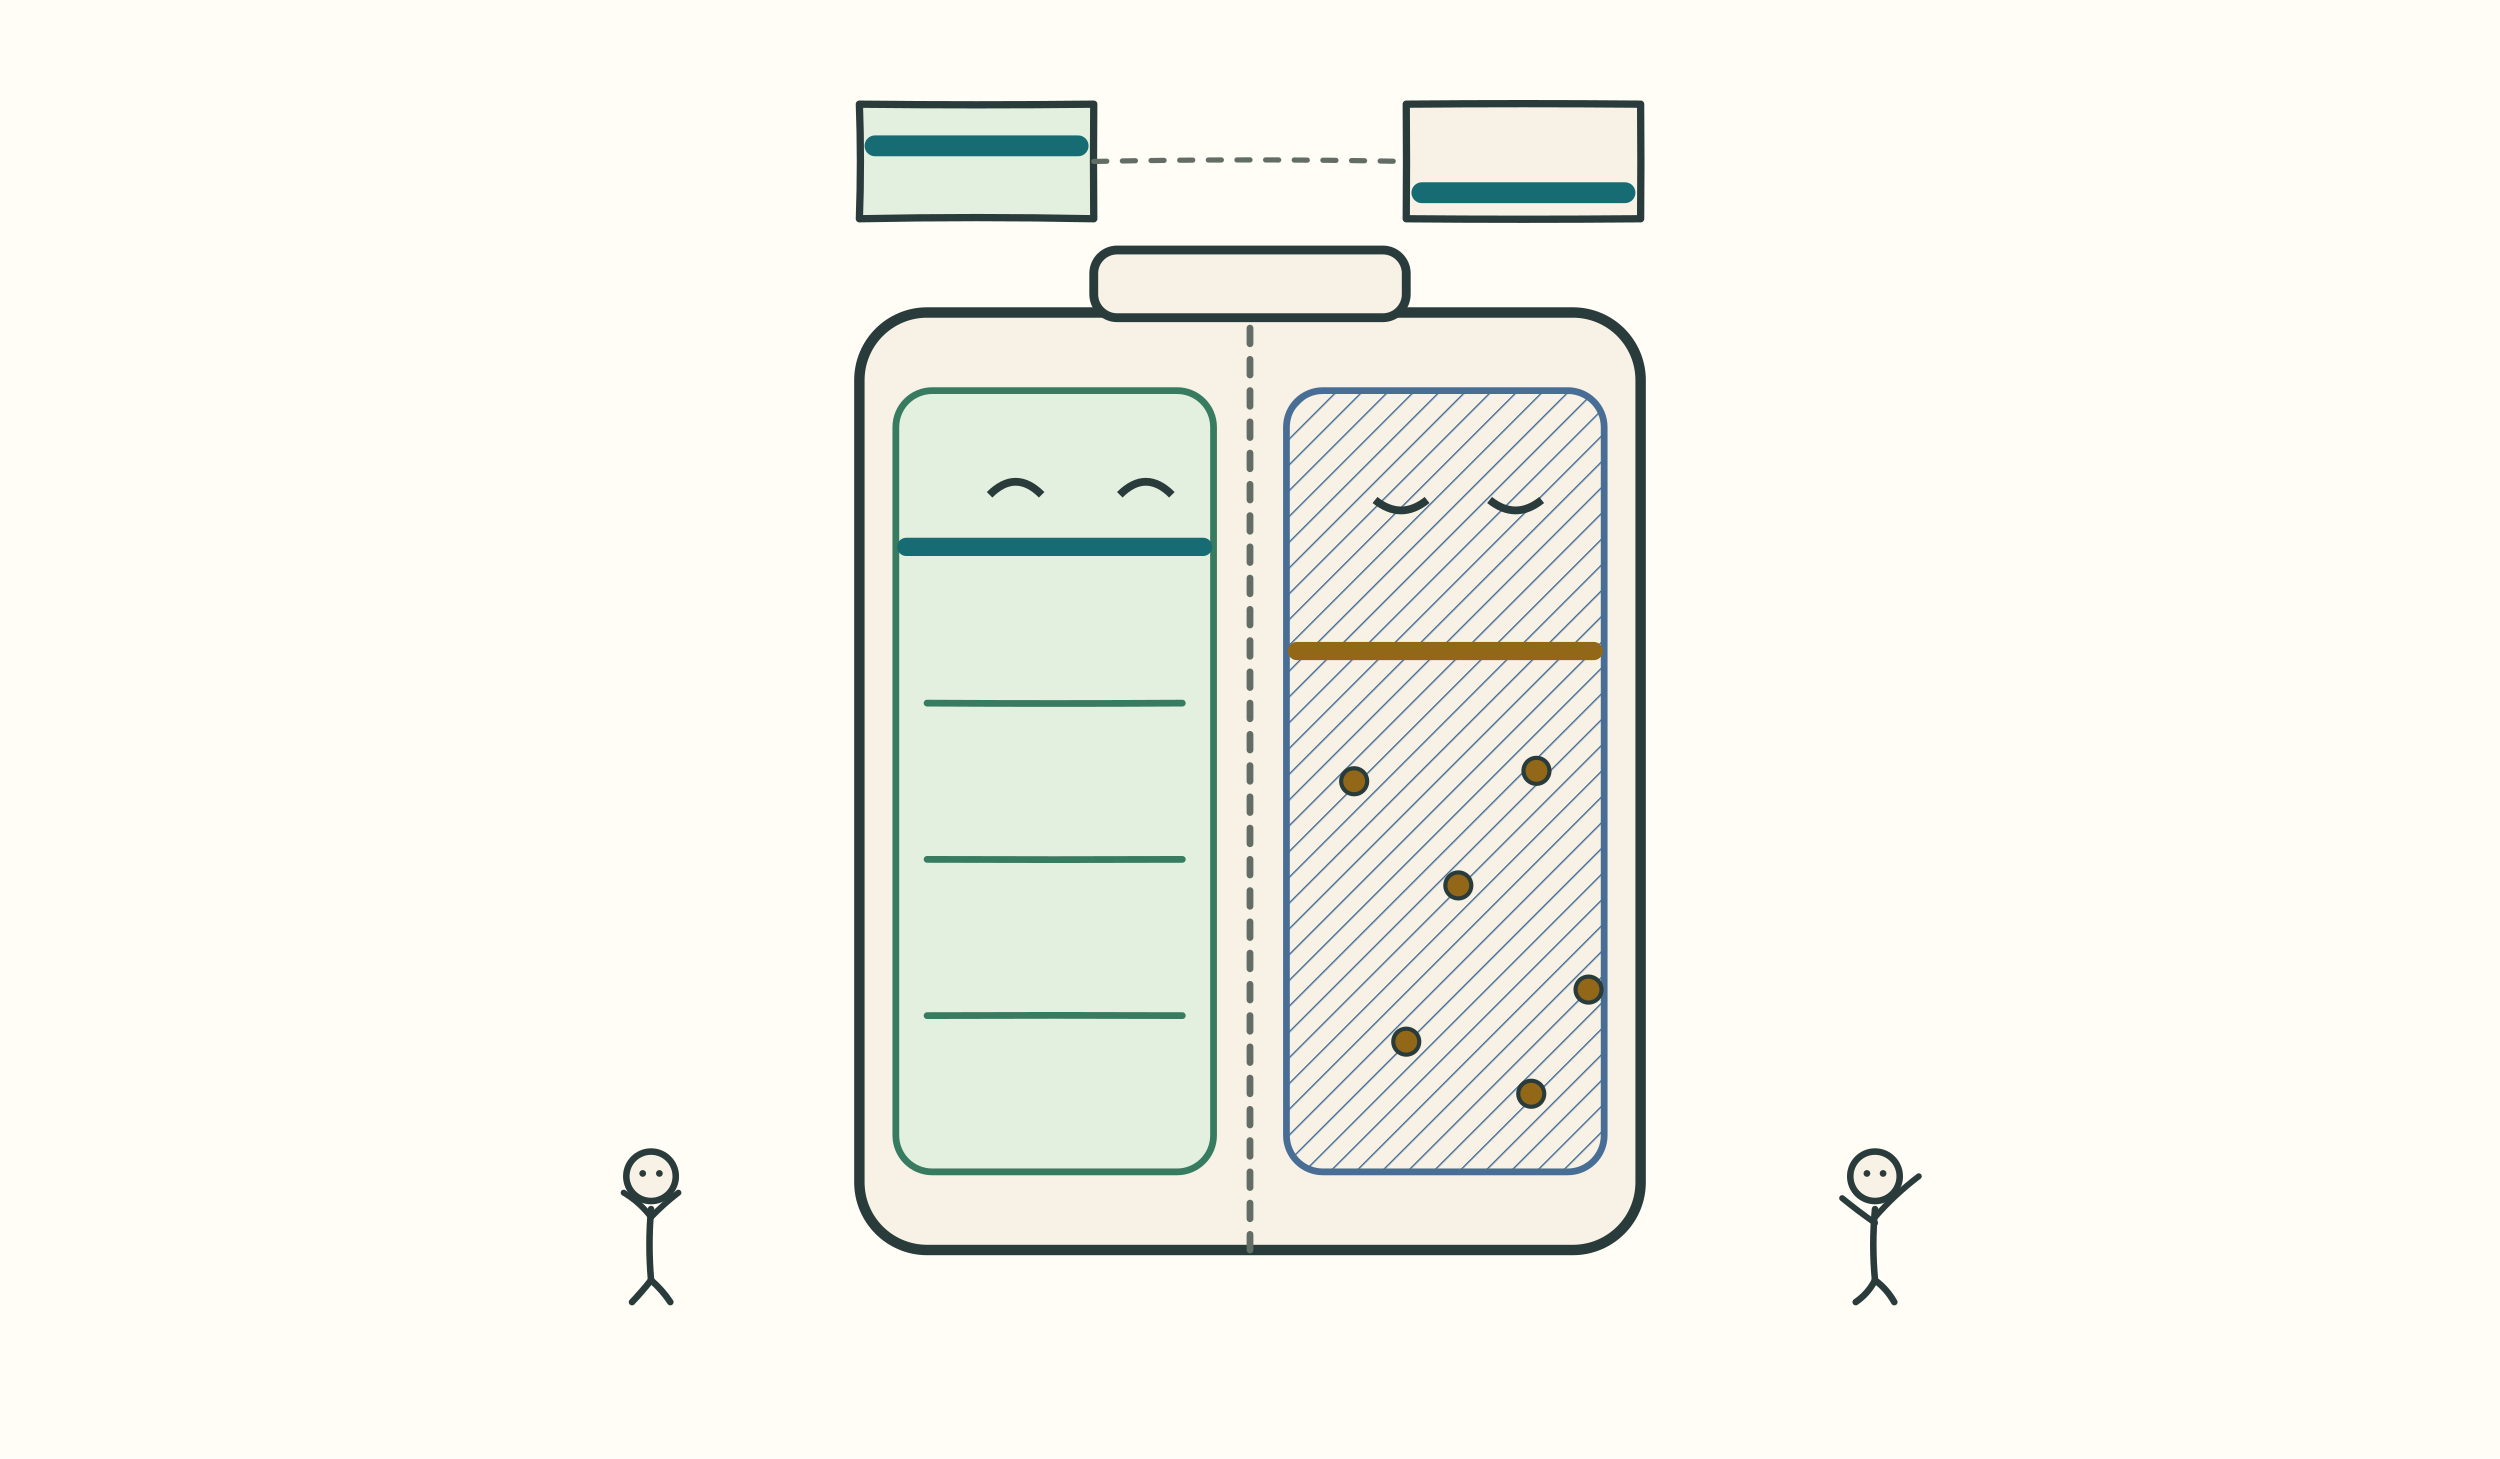
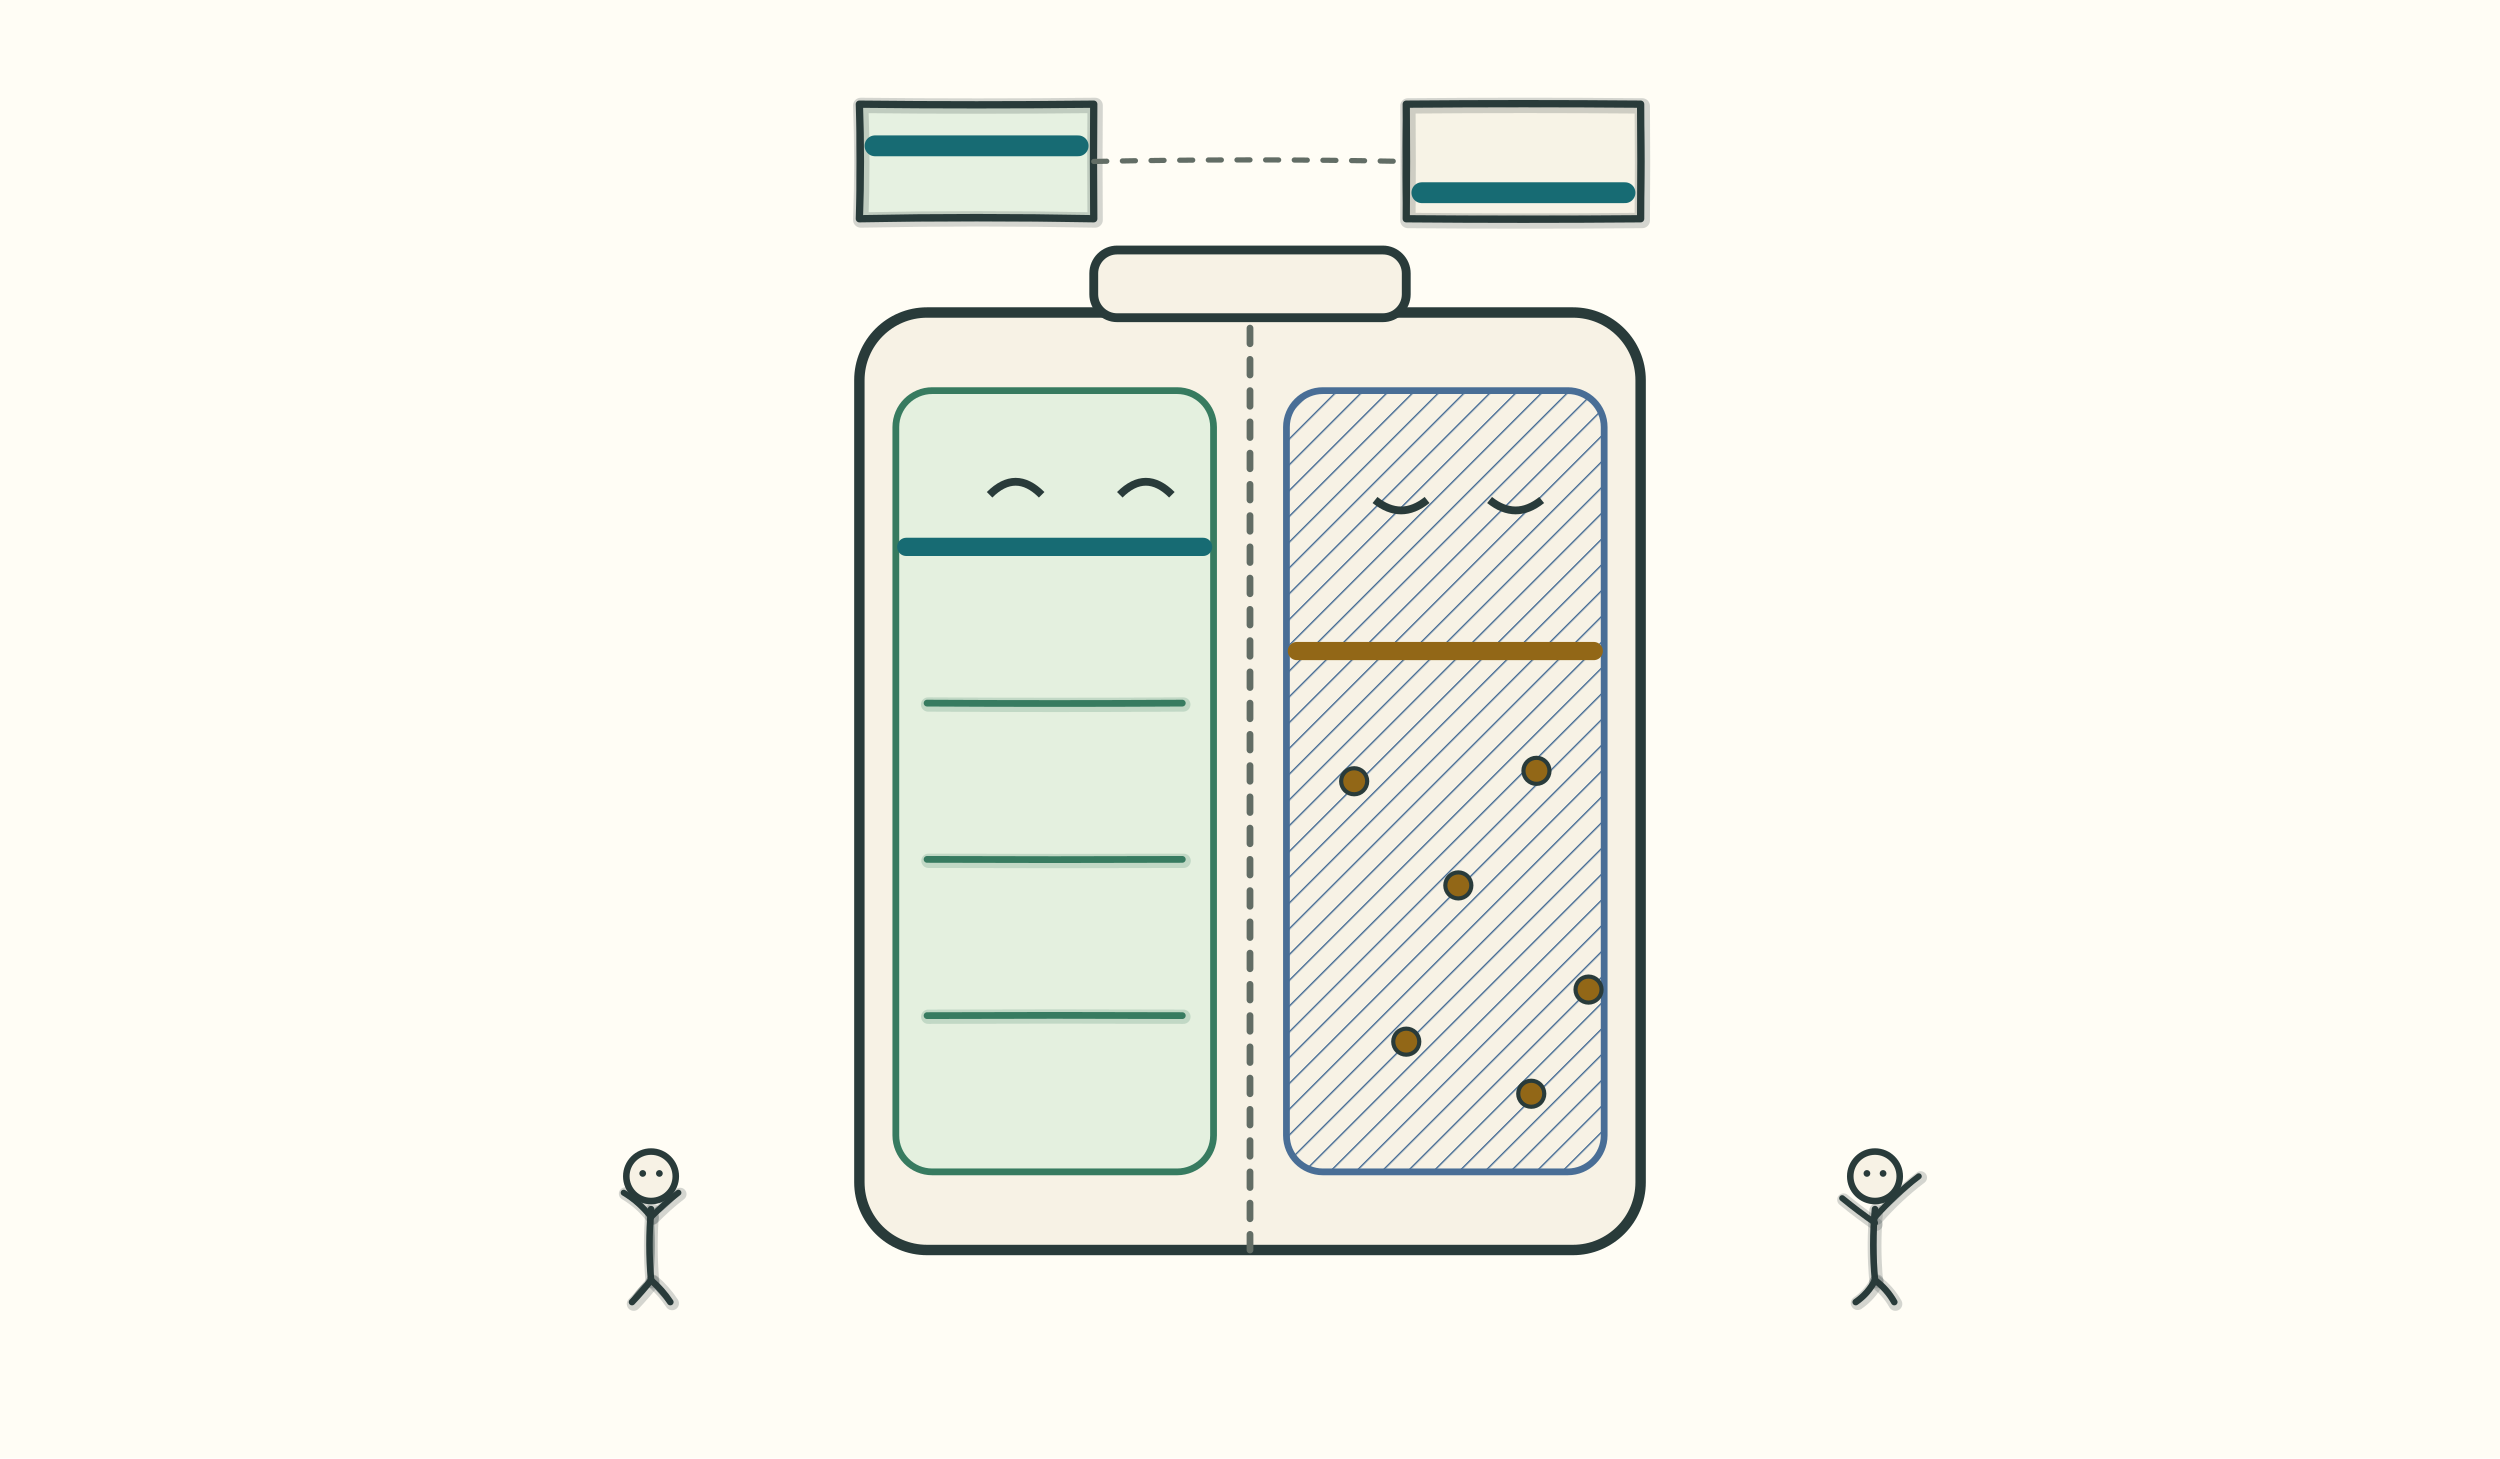
<svg xmlns="http://www.w3.org/2000/svg" viewBox="0 0 960 560" role="img" aria-labelledby="title desc">
  <defs>
    <pattern id="hatch-ink" width="7.0" height="7.0" patternUnits="userSpaceOnUse" patternTransform="rotate(45)">
      <line x1="0" y1="0" x2="0" y2="7.0" stroke="#293b3a" stroke-width="1.1" />
    </pattern>
    <pattern id="hatch-blue" width="7.0" height="7.0" patternUnits="userSpaceOnUse" patternTransform="rotate(45)">
      <line x1="0" y1="0" x2="0" y2="7.0" stroke="#496e96" stroke-width="1.1" />
    </pattern>
    <pattern id="hatch-red" width="8" height="8" patternUnits="userSpaceOnUse" patternTransform="rotate(45)">
      <line x1="0" y1="0" x2="0" y2="8" stroke="#b84745" stroke-width="1.1" />
    </pattern>
  </defs>
  <rect x="0" y="0" width="960" height="560" fill="#fffdf5" />
  <rect x="330" y="120" width="300" height="360" rx="26" fill="#f7f2e5" stroke="#293b3a" stroke-width="4" />
  <rect x="420" y="96" width="120" height="26" rx="9" fill="#f7f2e5" stroke="#293b3a" stroke-width="3.4" />
  <path d="M 480.0 126.0 Q 480.0 303.0 480.0 480.0" fill="none" stroke="#626d65" stroke-width="2.6" stroke-linecap="round" stroke-linejoin="round" stroke-dasharray="6 6" />
  <rect x="344" y="150" width="122" height="300" rx="14" fill="#e4f0df" stroke="#377b60" stroke-width="2.6" />
  <path d="M 348 210 h 114" stroke="#176b73" stroke-width="7" stroke-linecap="round" />
+   <path d="M 356.0 270.0 Q 405.0 270.3 454.0 270.0" fill="none" stroke="#377b60" stroke-width="5.5" stroke-opacity="0.2" stroke-linecap="round" stroke-linejoin="round" transform="translate(0.39 0.53)" />
+   <path d="M 356.0 270.0 Q 405.0 270.3 454.0 270.0" fill="none" stroke="#377b60" stroke-width="1.6" stroke-opacity="0.42" stroke-linecap="round" stroke-linejoin="round" />
  <path d="M 356.0 270.0 Q 405.0 270.3 454.0 270.0" fill="none" stroke="#377b60" stroke-width="2.6" stroke-linecap="round" stroke-linejoin="round" />
+   <path d="M 356.0 330.0 Q 405.0 330.2 454.0 330.0" fill="none" stroke="#377b60" stroke-width="5.5" stroke-opacity="0.2" stroke-linecap="round" stroke-linejoin="round" transform="translate(0.52 0.55)" />
+   <path d="M 356.0 330.0 Q 405.0 329.7 454.0 330.0" fill="none" stroke="#377b60" stroke-width="1.6" stroke-opacity="0.42" stroke-linecap="round" stroke-linejoin="round" />
  <path d="M 356.0 330.0 Q 405.0 330.2 454.0 330.0" fill="none" stroke="#377b60" stroke-width="2.6" stroke-linecap="round" stroke-linejoin="round" />
+   <path d="M 356.0 390.0 Q 405.0 389.8 454.0 390.0" fill="none" stroke="#377b60" stroke-width="5.5" stroke-opacity="0.2" stroke-linecap="round" stroke-linejoin="round" transform="translate(0.43 0.43)" />
+   <path d="M 356.0 390.0 Q 405.0 390.1 454.0 390.0" fill="none" stroke="#377b60" stroke-width="1.6" stroke-opacity="0.42" stroke-linecap="round" stroke-linejoin="round" />
  <path d="M 356.0 390.0 Q 405.0 389.8 454.0 390.0" fill="none" stroke="#377b60" stroke-width="2.6" stroke-linecap="round" stroke-linejoin="round" />
  <rect x="494" y="150" width="122" height="300" rx="14" fill="url(#hatch-blue)" stroke="#496e96" stroke-width="2.6" />
  <path d="M 498 250 h 114" stroke="#926717" stroke-width="7" stroke-linecap="round" />
  <circle cx="520" cy="300" r="5" fill="#926717" stroke="#293b3a" stroke-width="1.6" />
  <circle cx="560" cy="340" r="5" fill="#926717" stroke="#293b3a" stroke-width="1.6" />
  <circle cx="590" cy="296" r="5" fill="#926717" stroke="#293b3a" stroke-width="1.6" />
  <circle cx="540" cy="400" r="5" fill="#926717" stroke="#293b3a" stroke-width="1.6" />
  <circle cx="588" cy="420" r="5" fill="#926717" stroke="#293b3a" stroke-width="1.6" />
  <circle cx="610" cy="380" r="5" fill="#926717" stroke="#293b3a" stroke-width="1.6" />
  <path d="M 380 190 q 10 -10 20 0" fill="none" stroke="#293b3a" stroke-width="3" />
  <path d="M 430 190 q 10 -10 20 0" fill="none" stroke="#293b3a" stroke-width="3" />
  <path d="M 528 192 q 10 8 20 0" fill="none" stroke="#293b3a" stroke-width="3" />
  <path d="M 572 192 q 10 8 20 0" fill="none" stroke="#293b3a" stroke-width="3" />
-   <path d="M 330.0 40.0 Q 375.0 40.5 420.0 40.0 Q 419.8 62.0 420.0 84.0 Q 375.0 83.1 330.0 84.0 Q 330.8 62.0 330.0 40.0" fill="#e4f0df" stroke="#293b3a" stroke-width="2.8" stroke-linecap="round" stroke-linejoin="round" />
+   <path d="M 330.0 40.0 Q 375.0 40.5 420.0 40.0 Q 419.8 62.0 420.0 84.0 Q 375.0 83.1 330.0 84.0 Q 330.8 62.0 330.0 40.0" fill="#e4f0df" opacity="0.45" transform="translate(-0.54 -0.20)" />
+   <path d="M 330.0 40.0 Q 375.0 40.5 420.0 40.0 Q 419.8 62.0 420.0 84.0 Q 375.0 83.1 330.0 84.0 Q 330.8 62.0 330.0 40.0" fill="#e4f0df" opacity="0.85" />
+   <path d="M 330.0 40.0 Q 375.0 40.5 420.0 40.0 Q 419.8 62.0 420.0 84.0 Q 375.0 83.1 330.0 84.0 Q 330.8 62.0 330.0 40.0" fill="none" stroke="#293b3a" stroke-width="5.9" stroke-opacity="0.2" stroke-linecap="round" stroke-linejoin="round" transform="translate(0.53 0.48)" />
+   <path d="M 330.0 40.0 Q 375.0 40.8 420.0 40.0 Q 419.7 62.0 420.0 84.0 Q 375.0 84.6 330.0 84.0 Q 329.0 62.0 330.0 40.0" fill="none" stroke="#293b3a" stroke-width="1.7" stroke-opacity="0.42" stroke-linecap="round" stroke-linejoin="round" />
+   <path d="M 330.0 40.0 Q 375.0 40.5 420.0 40.0 Q 419.8 62.0 420.0 84.0 Q 375.0 83.1 330.0 84.0 Q 330.8 62.0 330.0 40.0" fill="none" stroke="#293b3a" stroke-width="2.8" stroke-linecap="round" stroke-linejoin="round" />
  <path d="M 336 56 h 78" stroke="#176b73" stroke-width="8" stroke-linecap="round" />
-   <path d="M 540.0 40.0 Q 585.0 39.6 630.0 40.0 Q 630.2 62.0 630.0 84.0 Q 585.0 84.4 540.0 84.0 Q 540.2 62.0 540.0 40.0" fill="#f7f2e5" stroke="#293b3a" stroke-width="2.8" stroke-linecap="round" stroke-linejoin="round" />
+   <path d="M 540.0 40.0 Q 585.0 39.6 630.0 40.0 Q 630.2 62.0 630.0 84.0 Q 585.0 84.4 540.0 84.0 Q 540.2 62.0 540.0 40.0" fill="#f7f2e5" opacity="0.45" transform="translate(0.35 0.19)" />
+   <path d="M 540.0 40.0 Q 585.0 39.6 630.0 40.0 Q 630.2 62.0 630.0 84.0 Q 585.0 84.4 540.0 84.0 Q 540.2 62.0 540.0 40.0" fill="#f7f2e5" opacity="0.85" />
+   <path d="M 540.0 40.0 Q 585.0 39.6 630.0 40.0 Q 630.2 62.0 630.0 84.0 Q 585.0 84.4 540.0 84.0 Q 540.2 62.0 540.0 40.0" fill="none" stroke="#293b3a" stroke-width="5.9" stroke-opacity="0.2" stroke-linecap="round" stroke-linejoin="round" transform="translate(0.63 0.67)" />
+   <path d="M 540.0 40.0 Q 585.0 40.6 630.0 40.0 Q 631.5 62.0 630.0 84.0 Q 585.0 83.2 540.0 84.0 Q 538.3 62.0 540.0 40.0" fill="none" stroke="#293b3a" stroke-width="1.7" stroke-opacity="0.42" stroke-linecap="round" stroke-linejoin="round" />
+   <path d="M 540.0 40.0 Q 585.0 39.6 630.0 40.0 Q 630.2 62.0 630.0 84.0 Q 585.0 84.4 540.0 84.0 Q 540.2 62.0 540.0 40.0" fill="none" stroke="#293b3a" stroke-width="2.8" stroke-linecap="round" stroke-linejoin="round" />
  <path d="M 546 74 h 78" stroke="#176b73" stroke-width="8" stroke-linecap="round" />
  <path d="M 420.0 62.0 Q 480.0 60.8 540.0 62.0" fill="none" stroke="#626d65" stroke-width="2" stroke-linecap="round" stroke-linejoin="round" stroke-dasharray="5 6" />
  <circle cx="720.0" cy="451.7" r="9.5" fill="#f7f2e5" stroke="#293b3a" stroke-width="2.52" />
  <circle cx="716.9" cy="450.6" r="1.3" fill="#293b3a" />
  <circle cx="723.1" cy="450.6" r="1.3" fill="#293b3a" />
+   <path d="M 720.0 491.6 Q 718.7 478.0 720.0 464.3" fill="none" stroke="#293b3a" stroke-width="5.3" stroke-opacity="0.2" stroke-linecap="round" stroke-linejoin="round" transform="translate(0.48 0.49)" />
+   <path d="M 720.0 491.6 Q 719.7 478.0 720.0 464.3" fill="none" stroke="#293b3a" stroke-width="1.6" stroke-opacity="0.42" stroke-linecap="round" stroke-linejoin="round" />
  <path d="M 720.0 491.6 Q 718.7 478.0 720.0 464.3" fill="none" stroke="#293b3a" stroke-width="2.52" stroke-linecap="round" stroke-linejoin="round" />
+   <path d="M 720.0 467.4 Q 727.6 458.7 736.8 451.7" fill="none" stroke="#293b3a" stroke-width="4.9" stroke-opacity="0.2" stroke-linecap="round" stroke-linejoin="round" transform="translate(0.73 0.49)" />
+   <path d="M 720.0 467.4 Q 728.5 459.6 736.8 451.7" fill="none" stroke="#293b3a" stroke-width="1.4" stroke-opacity="0.42" stroke-linecap="round" stroke-linejoin="round" />
  <path d="M 720.0 467.4 Q 727.6 458.7 736.8 451.7" fill="none" stroke="#293b3a" stroke-width="2.31" stroke-linecap="round" stroke-linejoin="round" />
+   <path d="M 720.0 469.6 Q 713.5 465.1 707.4 460.1" fill="none" stroke="#293b3a" stroke-width="4.9" stroke-opacity="0.2" stroke-linecap="round" stroke-linejoin="round" transform="translate(0.52 0.61)" />
+   <path d="M 720.0 469.6 Q 713.7 464.9 707.4 460.1" fill="none" stroke="#293b3a" stroke-width="1.4" stroke-opacity="0.42" stroke-linecap="round" stroke-linejoin="round" />
  <path d="M 720.0 469.6 Q 713.5 465.1 707.4 460.1" fill="none" stroke="#293b3a" stroke-width="2.31" stroke-linecap="round" stroke-linejoin="round" />
+   <path d="M 720.0 491.6 Q 724.6 495.0 727.4 500.0" fill="none" stroke="#293b3a" stroke-width="5.3" stroke-opacity="0.2" stroke-linecap="round" stroke-linejoin="round" transform="translate(0.44 0.71)" />
+   <path d="M 720.0 491.6 Q 724.5 495.1 727.4 500.0" fill="none" stroke="#293b3a" stroke-width="1.6" stroke-opacity="0.42" stroke-linecap="round" stroke-linejoin="round" />
  <path d="M 720.0 491.6 Q 724.6 495.0 727.4 500.0" fill="none" stroke="#293b3a" stroke-width="2.52" stroke-linecap="round" stroke-linejoin="round" />
+   <path d="M 720.0 491.6 Q 717.4 496.7 712.6 500.0" fill="none" stroke="#293b3a" stroke-width="5.3" stroke-opacity="0.2" stroke-linecap="round" stroke-linejoin="round" transform="translate(0.74 0.40)" />
+   <path d="M 720.0 491.6 Q 717.1 496.5 712.6 500.0" fill="none" stroke="#293b3a" stroke-width="1.6" stroke-opacity="0.42" stroke-linecap="round" stroke-linejoin="round" />
  <path d="M 720.0 491.6 Q 717.4 496.7 712.6 500.0" fill="none" stroke="#293b3a" stroke-width="2.52" stroke-linecap="round" stroke-linejoin="round" />
  <circle cx="250.0" cy="451.7" r="9.5" fill="#f7f2e5" stroke="#293b3a" stroke-width="2.52" />
  <circle cx="246.8" cy="450.6" r="1.3" fill="#293b3a" />
  <circle cx="253.2" cy="450.6" r="1.3" fill="#293b3a" />
+   <path d="M 250.0 491.6 Q 248.8 478.0 250.0 464.3" fill="none" stroke="#293b3a" stroke-width="5.3" stroke-opacity="0.2" stroke-linecap="round" stroke-linejoin="round" transform="translate(0.51 0.48)" />
+   <path d="M 250.0 491.6 Q 251.3 478.0 250.0 464.3" fill="none" stroke="#293b3a" stroke-width="1.6" stroke-opacity="0.42" stroke-linecap="round" stroke-linejoin="round" />
  <path d="M 250.0 491.6 Q 248.8 478.0 250.0 464.3" fill="none" stroke="#293b3a" stroke-width="2.52" stroke-linecap="round" stroke-linejoin="round" />
+   <path d="M 250.0 467.4 Q 254.9 462.3 260.5 458.0" fill="none" stroke="#293b3a" stroke-width="4.9" stroke-opacity="0.2" stroke-linecap="round" stroke-linejoin="round" transform="translate(0.68 0.54)" />
+   <path d="M 250.0 467.4 Q 255.8 463.3 260.5 458.0" fill="none" stroke="#293b3a" stroke-width="1.4" stroke-opacity="0.42" stroke-linecap="round" stroke-linejoin="round" />
  <path d="M 250.0 467.4 Q 254.9 462.3 260.5 458.0" fill="none" stroke="#293b3a" stroke-width="2.31" stroke-linecap="round" stroke-linejoin="round" />
+   <path d="M 250.0 467.4 Q 245.7 461.7 239.5 458.0" fill="none" stroke="#293b3a" stroke-width="4.9" stroke-opacity="0.2" stroke-linecap="round" stroke-linejoin="round" transform="translate(0.59 0.38)" />
+   <path d="M 250.0 467.4 Q 245.2 462.3 239.5 458.0" fill="none" stroke="#293b3a" stroke-width="1.4" stroke-opacity="0.42" stroke-linecap="round" stroke-linejoin="round" />
  <path d="M 250.0 467.4 Q 245.7 461.7 239.5 458.0" fill="none" stroke="#293b3a" stroke-width="2.31" stroke-linecap="round" stroke-linejoin="round" />
+   <path d="M 250.0 491.6 Q 254.3 495.3 257.4 500.0" fill="none" stroke="#293b3a" stroke-width="5.3" stroke-opacity="0.2" stroke-linecap="round" stroke-linejoin="round" transform="translate(0.68 0.48)" />
+   <path d="M 250.0 491.6 Q 253.2 496.2 257.4 500.0" fill="none" stroke="#293b3a" stroke-width="1.6" stroke-opacity="0.42" stroke-linecap="round" stroke-linejoin="round" />
  <path d="M 250.0 491.6 Q 254.3 495.3 257.4 500.0" fill="none" stroke="#293b3a" stroke-width="2.52" stroke-linecap="round" stroke-linejoin="round" />
+   <path d="M 250.0 491.6 Q 246.5 496.0 242.7 500.0" fill="none" stroke="#293b3a" stroke-width="5.3" stroke-opacity="0.2" stroke-linecap="round" stroke-linejoin="round" transform="translate(0.63 0.71)" />
+   <path d="M 250.0 491.6 Q 245.2 494.9 242.7 500.0" fill="none" stroke="#293b3a" stroke-width="1.6" stroke-opacity="0.42" stroke-linecap="round" stroke-linejoin="round" />
  <path d="M 250.0 491.6 Q 246.5 496.0 242.7 500.0" fill="none" stroke="#293b3a" stroke-width="2.52" stroke-linecap="round" stroke-linejoin="round" />
</svg>
